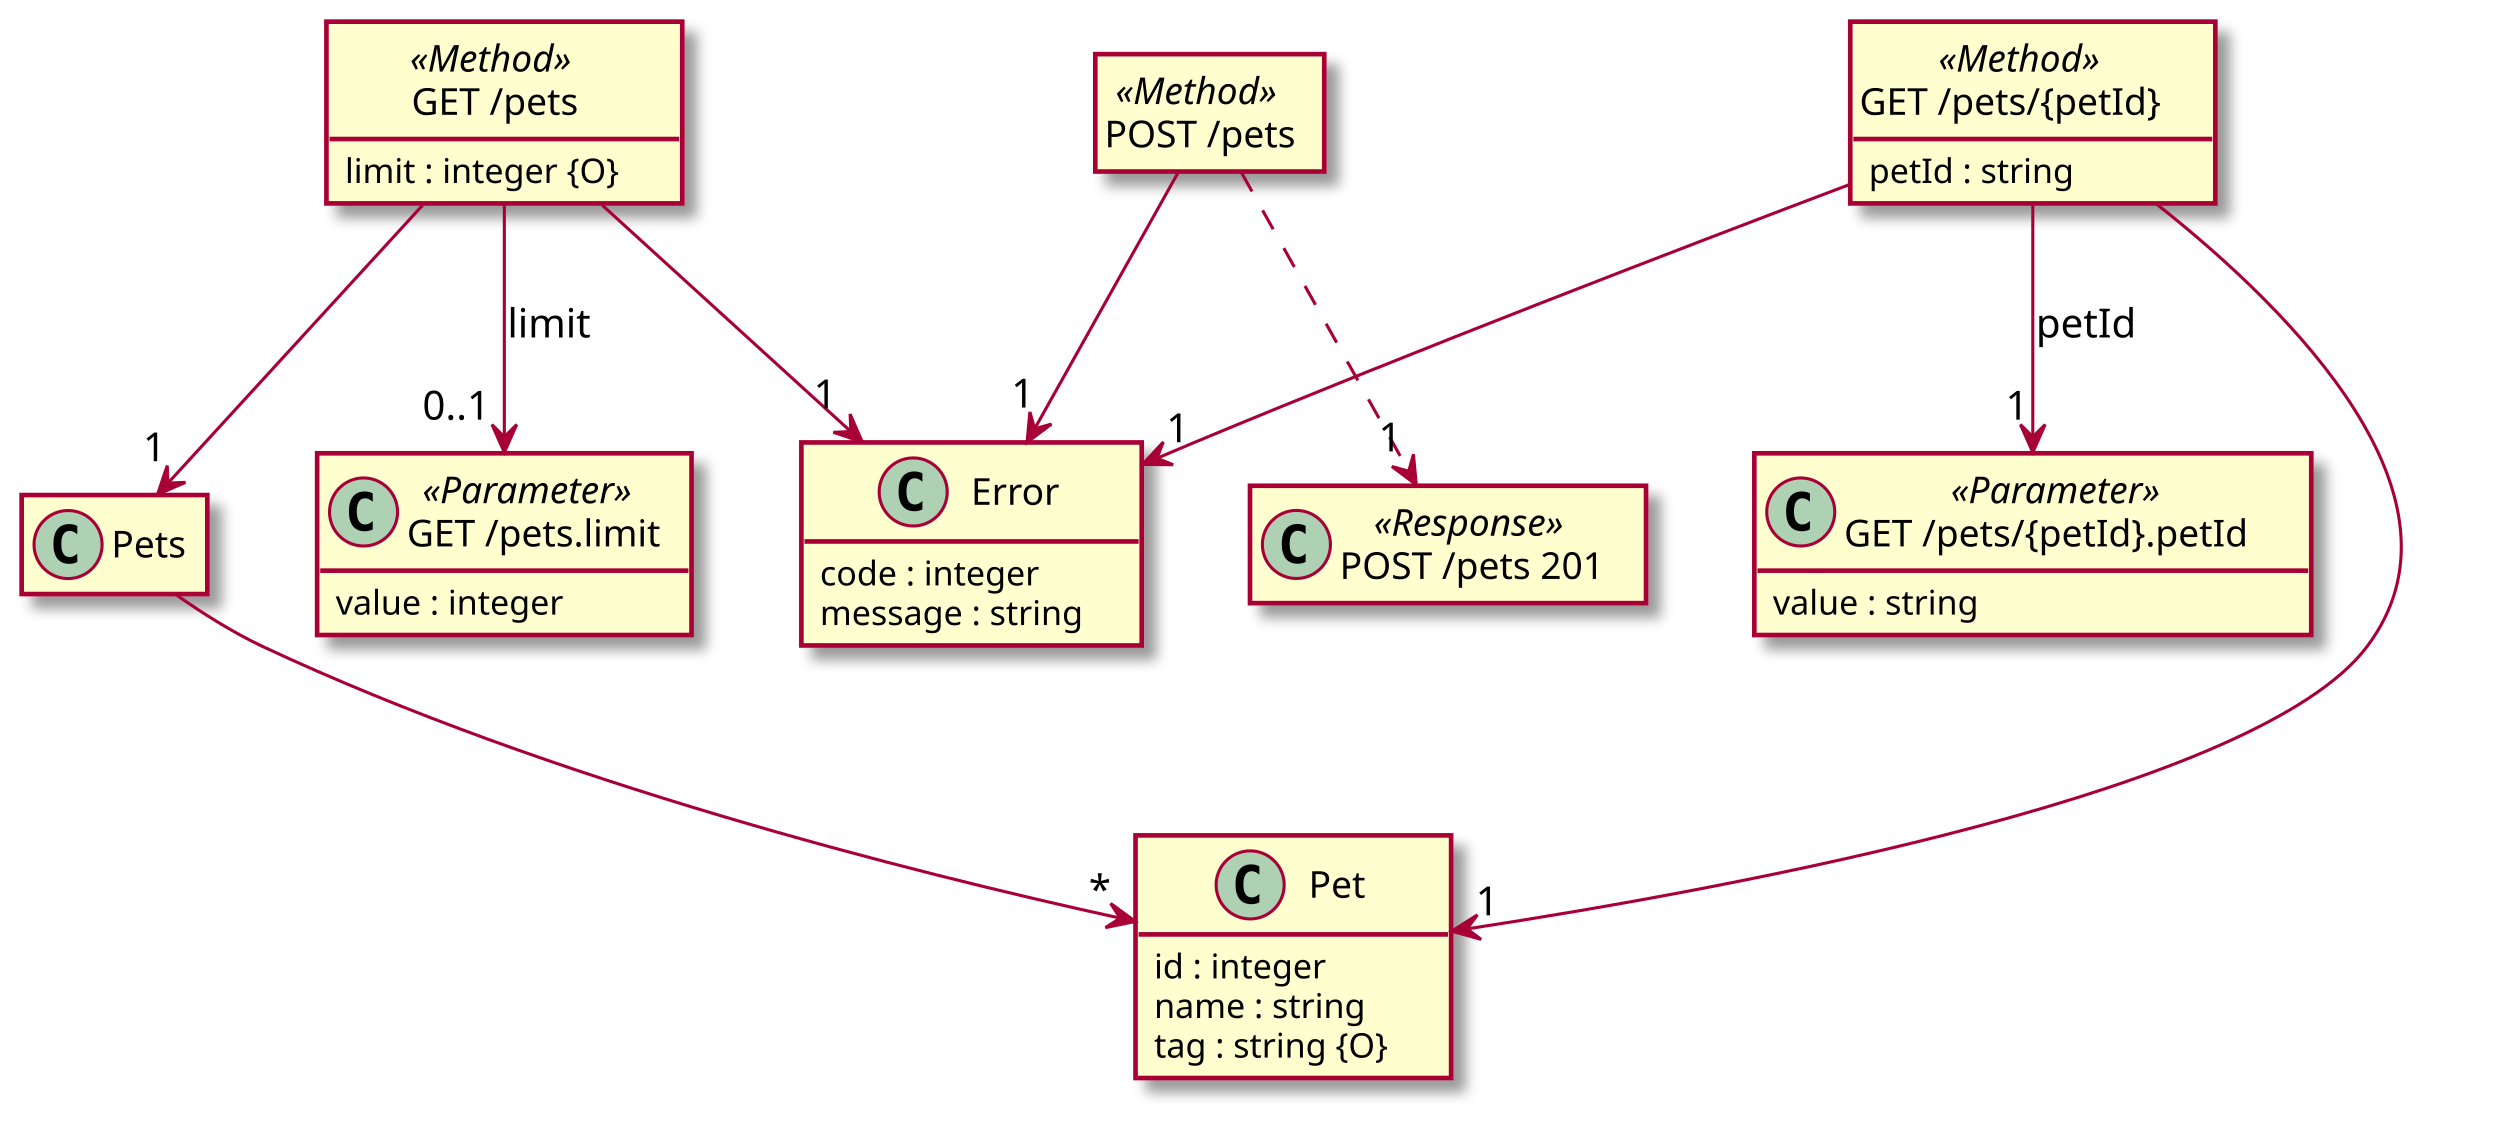
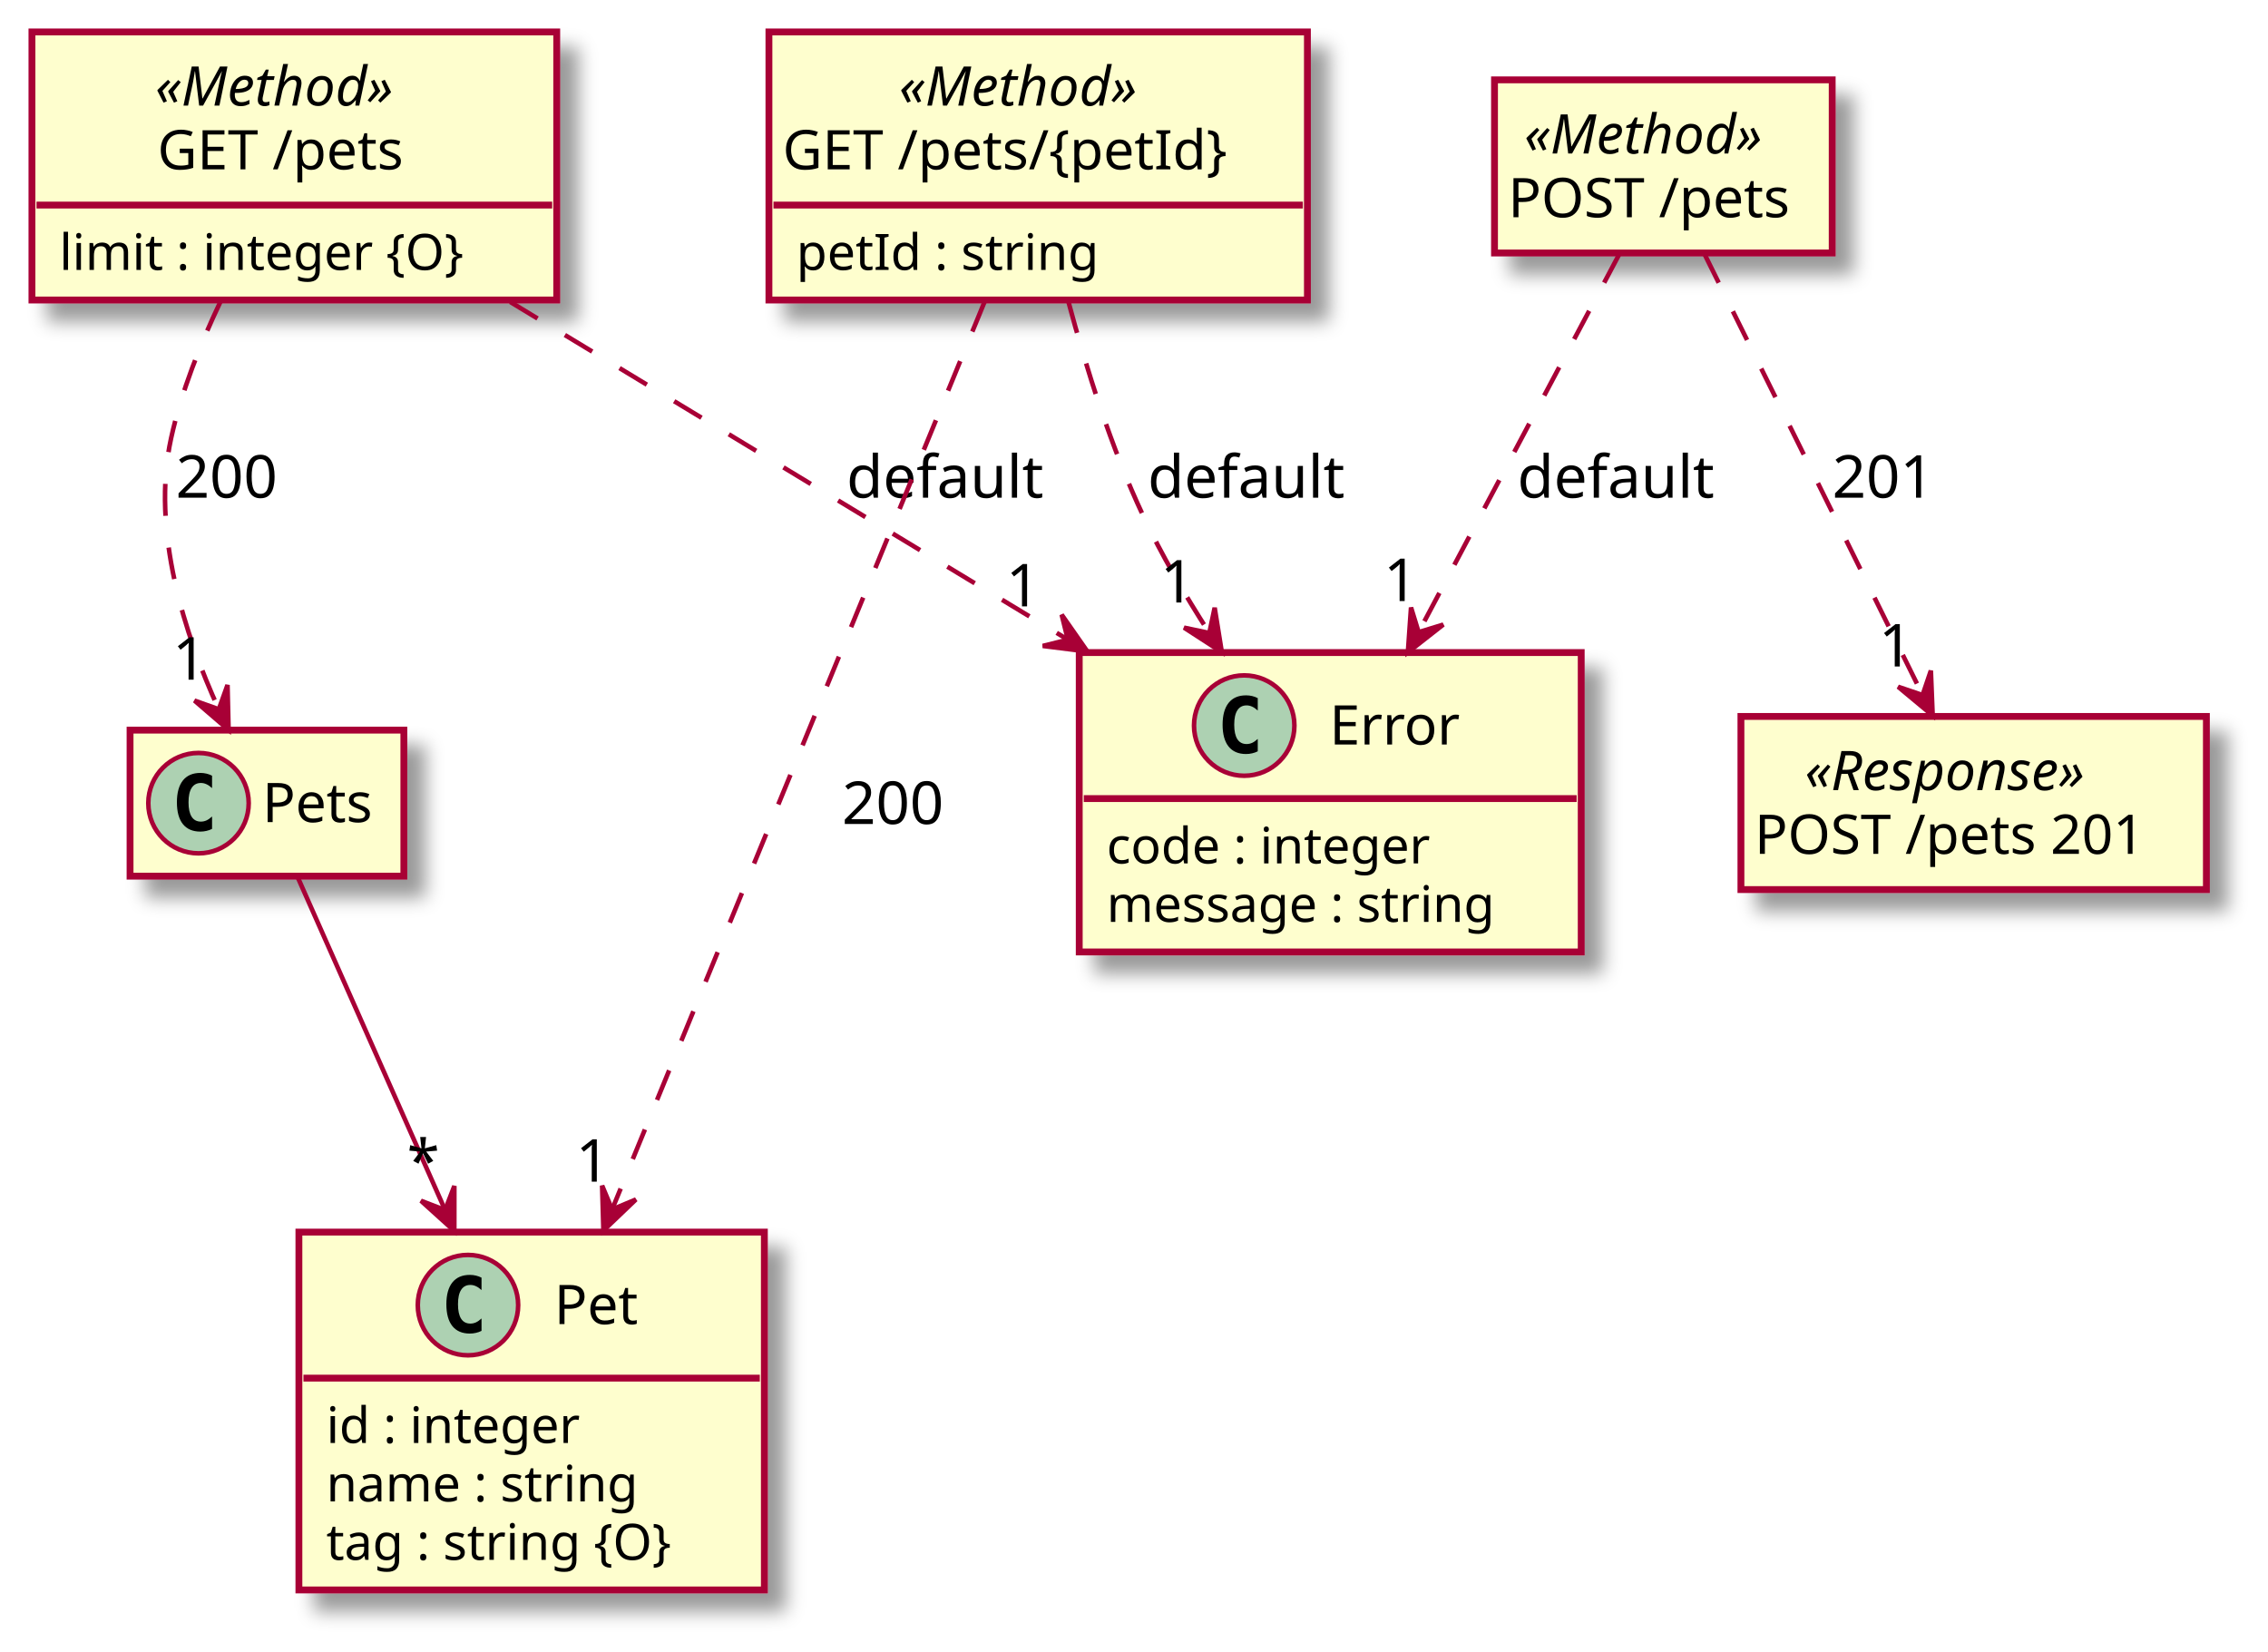
- <svg xmlns="http://www.w3.org/2000/svg" contentScriptType="application/ecmascript" contentStyleType="text/css" height="362px" preserveAspectRatio="none" style="width:808px;height:362px;" version="1.1" viewBox="0 0 808 362" width="808px" zoomAndPan="magnify">
+ <svg xmlns="http://www.w3.org/2000/svg" contentScriptType="application/ecmascript" contentStyleType="text/css" height="362px" preserveAspectRatio="none" style="width:497px;height:362px;" version="1.1" viewBox="0 0 497 362" width="497px" zoomAndPan="magnify">
  <defs>
-     <filter height="300%" id="f1x013q2lytw2e" width="300%" x="-1" y="-1">
+     <filter height="300%" id="f4owpgydwu437" width="300%" x="-1" y="-1">
      <feGaussianBlur result="blurOut" stdDeviation="2.0" />
      <feColorMatrix in="blurOut" result="blurOut2" type="matrix" values="0 0 0 0 0 0 0 0 0 0 0 0 0 0 0 0 0 0 .4 0" />
      <feOffset dx="4.0" dy="4.0" in="blurOut2" result="blurOut3" />
      <feBlend in="SourceGraphic" in2="blurOut3" mode="normal" />
    </filter>
  </defs>
  <g>
-     <rect codeLine="6" fill="#FEFECE" filter="url(#f1x013q2lytw2e)" height="78.414" id="Pet" style="stroke:#A80036;stroke-width:1.5;" width="102" x="367" y="270" />
-     <ellipse cx="404.05" cy="286" fill="#ADD1B2" rx="11" ry="11" style="stroke:#A80036;stroke-width:1.0;" />
-     <path d="M407.019,291.641 Q406.441,291.938 405.8,292.078 Q405.159,292.234 404.456,292.234 Q401.956,292.234 400.628,290.594 Q399.316,288.938 399.316,285.812 Q399.316,282.688 400.628,281.031 Q401.956,279.375 404.456,279.375 Q405.159,279.375 405.8,279.531 Q406.456,279.688 407.019,279.984 L407.019,282.703 Q406.394,282.125 405.8,281.859 Q405.206,281.578 404.581,281.578 Q403.238,281.578 402.55,282.656 Q401.863,283.719 401.863,285.812 Q401.863,287.906 402.55,288.984 Q403.238,290.047 404.581,290.047 Q405.206,290.047 405.8,289.781 Q406.394,289.5 407.019,288.922 L407.019,291.641 Z " fill="#000000" />
-     <text fill="#000000" font-family="sans-serif" font-size="12" lengthAdjust="spacing" textLength="21" x="422.95" y="290.154">Pet</text>
-     <line style="stroke:#A80036;stroke-width:1.5;" x1="368" x2="468" y1="302" y2="302" />
-     <text fill="#000000" font-family="sans-serif" font-size="11" lengthAdjust="spacing" textLength="62" x="373" y="316.21">id : integer</text>
-     <text fill="#000000" font-family="sans-serif" font-size="11" lengthAdjust="spacing" textLength="77" x="373" y="329.015">name : string</text>
-     <text fill="#000000" font-family="sans-serif" font-size="11" lengthAdjust="spacing" textLength="90" x="373" y="341.82">tag : string {O}</text>
-     <rect codeLine="12" fill="#FEFECE" filter="url(#f1x013q2lytw2e)" height="32" id="Pets" style="stroke:#A80036;stroke-width:1.5;" width="60" x="7" y="160" />
-     <ellipse cx="22" cy="176" fill="#ADD1B2" rx="11" ry="11" style="stroke:#A80036;stroke-width:1.0;" />
-     <path d="M24.969,181.641 Q24.391,181.938 23.75,182.078 Q23.109,182.234 22.406,182.234 Q19.906,182.234 18.578,180.594 Q17.266,178.938 17.266,175.812 Q17.266,172.688 18.578,171.031 Q19.906,169.375 22.406,169.375 Q23.109,169.375 23.75,169.531 Q24.406,169.688 24.969,169.984 L24.969,172.703 Q24.344,172.125 23.75,171.859 Q23.156,171.578 22.531,171.578 Q21.188,171.578 20.5,172.656 Q19.812,173.719 19.812,175.812 Q19.812,177.906 20.5,178.984 Q21.188,180.047 22.531,180.047 Q23.156,180.047 23.75,179.781 Q24.344,179.5 24.969,178.922 L24.969,181.641 Z " fill="#000000" />
-     <text fill="#000000" font-family="sans-serif" font-size="12" lengthAdjust="spacing" textLength="28" x="36" y="180.154">Pets</text>
-     <rect codeLine="15" fill="#FEFECE" filter="url(#f1x013q2lytw2e)" height="65.609" id="Error" style="stroke:#A80036;stroke-width:1.5;" width="110" x="259" y="143" />
-     <ellipse cx="295.15" cy="159" fill="#ADD1B2" rx="11" ry="11" style="stroke:#A80036;stroke-width:1.0;" />
-     <path d="M298.119,164.641 Q297.541,164.938 296.9,165.078 Q296.259,165.234 295.556,165.234 Q293.056,165.234 291.728,163.594 Q290.416,161.938 290.416,158.812 Q290.416,155.688 291.728,154.031 Q293.056,152.375 295.556,152.375 Q296.259,152.375 296.9,152.531 Q297.556,152.688 298.119,152.984 L298.119,155.703 Q297.494,155.125 296.9,154.859 Q296.306,154.578 295.681,154.578 Q294.337,154.578 293.65,155.656 Q292.962,156.719 292.962,158.812 Q292.962,160.906 293.65,161.984 Q294.337,163.047 295.681,163.047 Q296.306,163.047 296.9,162.781 Q297.494,162.5 298.119,161.922 L298.119,164.641 Z " fill="#000000" />
-     <text fill="#000000" font-family="sans-serif" font-size="12" lengthAdjust="spacing" textLength="31" x="313.85" y="163.154">Error</text>
-     <line style="stroke:#A80036;stroke-width:1.5;" x1="260" x2="368" y1="175" y2="175" />
-     <text fill="#000000" font-family="sans-serif" font-size="11" lengthAdjust="spacing" textLength="79" x="265" y="189.21">code : integer</text>
-     <text fill="#000000" font-family="sans-serif" font-size="11" lengthAdjust="spacing" textLength="98" x="265" y="202.015">message : string</text>
-     <rect codeLine="20" fill="#FEFECE" filter="url(#f1x013q2lytw2e)" height="58.742" id="GET /pets" style="stroke:#A80036;stroke-width:1.5;" width="115" x="105.5" y="7" />
-     <text fill="#000000" font-family="sans-serif" font-size="12" font-style="italic" lengthAdjust="spacing" textLength="61" x="132.5" y="23.139">«Method»</text>
-     <text fill="#000000" font-family="sans-serif" font-size="12" lengthAdjust="spacing" textLength="60" x="133" y="37.107">GET /pets</text>
-     <line style="stroke:#A80036;stroke-width:1.5;" x1="106.5" x2="219.5" y1="44.938" y2="44.938" />
-     <text fill="#000000" font-family="sans-serif" font-size="11" lengthAdjust="spacing" textLength="103" x="111.5" y="59.148">limit : integer {O}</text>
-     <rect codeLine="24" fill="#FEFECE" filter="url(#f1x013q2lytw2e)" height="58.742" id="GET /pets.limit" style="stroke:#A80036;stroke-width:1.5;" width="121" x="102.5" y="146.5" />
-     <ellipse cx="117.5" cy="165.469" fill="#ADD1B2" rx="11" ry="11" style="stroke:#A80036;stroke-width:1.0;" />
-     <path d="M120.469,171.109 Q119.891,171.406 119.25,171.547 Q118.609,171.703 117.906,171.703 Q115.406,171.703 114.078,170.062 Q112.766,168.406 112.766,165.281 Q112.766,162.156 114.078,160.5 Q115.406,158.844 117.906,158.844 Q118.609,158.844 119.25,159 Q119.906,159.156 120.469,159.453 L120.469,162.172 Q119.844,161.594 119.25,161.328 Q118.656,161.047 118.031,161.047 Q116.688,161.047 116,162.125 Q115.312,163.188 115.312,165.281 Q115.312,167.375 116,168.453 Q116.688,169.516 118.031,169.516 Q118.656,169.516 119.25,169.25 Q119.844,168.969 120.469,168.391 L120.469,171.109 Z " fill="#000000" />
-     <text fill="#000000" font-family="sans-serif" font-size="12" font-style="italic" lengthAdjust="spacing" textLength="79" x="136.5" y="162.639">«Parameter»</text>
-     <text fill="#000000" font-family="sans-serif" font-size="12" lengthAdjust="spacing" textLength="89" x="131.5" y="176.607">GET /pets.limit</text>
-     <line style="stroke:#A80036;stroke-width:1.5;" x1="103.5" x2="222.5" y1="184.438" y2="184.438" />
-     <text fill="#000000" font-family="sans-serif" font-size="11" lengthAdjust="spacing" textLength="82" x="108.5" y="198.648">value : integer</text>
-     <rect codeLine="28" fill="#FEFECE" filter="url(#f1x013q2lytw2e)" height="37.938" id="POST /pets" style="stroke:#A80036;stroke-width:1.5;" width="74" x="354" y="17.5" />
-     <text fill="#000000" font-family="sans-serif" font-size="12" font-style="italic" lengthAdjust="spacing" textLength="61" x="360.5" y="33.639">«Method»</text>
-     <text fill="#000000" font-family="sans-serif" font-size="12" lengthAdjust="spacing" textLength="68" x="357" y="47.607">POST /pets</text>
-     <rect codeLine="31" fill="#FEFECE" filter="url(#f1x013q2lytw2e)" height="37.938" id="POST /pets 201" style="stroke:#A80036;stroke-width:1.5;" width="128" x="404" y="157" />
-     <ellipse cx="419" cy="175.969" fill="#ADD1B2" rx="11" ry="11" style="stroke:#A80036;stroke-width:1.0;" />
-     <path d="M421.969,181.609 Q421.391,181.906 420.75,182.047 Q420.109,182.203 419.406,182.203 Q416.906,182.203 415.578,180.562 Q414.266,178.906 414.266,175.781 Q414.266,172.656 415.578,171 Q416.906,169.344 419.406,169.344 Q420.109,169.344 420.75,169.5 Q421.406,169.656 421.969,169.953 L421.969,172.672 Q421.344,172.094 420.75,171.828 Q420.156,171.547 419.531,171.547 Q418.188,171.547 417.5,172.625 Q416.812,173.688 416.812,175.781 Q416.812,177.875 417.5,178.953 Q418.188,180.016 419.531,180.016 Q420.156,180.016 420.75,179.75 Q421.344,179.469 421.969,178.891 L421.969,181.609 Z " fill="#000000" />
-     <text fill="#000000" font-family="sans-serif" font-size="12" font-style="italic" lengthAdjust="spacing" textLength="74" x="444" y="173.139">«Response»</text>
-     <text fill="#000000" font-family="sans-serif" font-size="12" lengthAdjust="spacing" textLength="96" x="433" y="187.107">POST /pets 201</text>
-     <rect codeLine="34" fill="#FEFECE" filter="url(#f1x013q2lytw2e)" height="58.742" id="GET /pets/{petId}" style="stroke:#A80036;stroke-width:1.5;" width="118" x="598" y="7" />
-     <text fill="#000000" font-family="sans-serif" font-size="12" font-style="italic" lengthAdjust="spacing" textLength="61" x="626.5" y="23.139">«Method»</text>
-     <text fill="#000000" font-family="sans-serif" font-size="12" lengthAdjust="spacing" textLength="112" x="601" y="37.107">GET /pets/{petId}</text>
-     <line style="stroke:#A80036;stroke-width:1.5;" x1="599" x2="715" y1="44.938" y2="44.938" />
-     <text fill="#000000" font-family="sans-serif" font-size="11" lengthAdjust="spacing" textLength="73" x="604" y="59.148">petId : string</text>
-     <rect codeLine="38" fill="#FEFECE" filter="url(#f1x013q2lytw2e)" height="58.742" id="GET /pets/{petId}.petId" style="stroke:#A80036;stroke-width:1.5;" width="180" x="567" y="146.5" />
-     <ellipse cx="582" cy="165.469" fill="#ADD1B2" rx="11" ry="11" style="stroke:#A80036;stroke-width:1.0;" />
-     <path d="M584.969,171.109 Q584.391,171.406 583.75,171.547 Q583.109,171.703 582.406,171.703 Q579.906,171.703 578.578,170.062 Q577.266,168.406 577.266,165.281 Q577.266,162.156 578.578,160.5 Q579.906,158.844 582.406,158.844 Q583.109,158.844 583.75,159 Q584.406,159.156 584.969,159.453 L584.969,162.172 Q584.344,161.594 583.75,161.328 Q583.156,161.047 582.531,161.047 Q581.188,161.047 580.5,162.125 Q579.812,163.188 579.812,165.281 Q579.812,167.375 580.5,168.453 Q581.188,169.516 582.531,169.516 Q583.156,169.516 583.75,169.25 Q584.344,168.969 584.969,168.391 L584.969,171.109 Z " fill="#000000" />
-     <text fill="#000000" font-family="sans-serif" font-size="12" font-style="italic" lengthAdjust="spacing" textLength="79" x="630.5" y="162.639">«Parameter»</text>
-     <text fill="#000000" font-family="sans-serif" font-size="12" lengthAdjust="spacing" textLength="148" x="596" y="176.607">GET /pets/{petId}.petId</text>
-     <line style="stroke:#A80036;stroke-width:1.5;" x1="568" x2="746" y1="184.438" y2="184.438" />
-     <text fill="#000000" font-family="sans-serif" font-size="11" lengthAdjust="spacing" textLength="75" x="573" y="198.648">value : string</text>
-     <path codeLine="42" d="M56.76,192.11 C65.13,197.99 75.21,204.41 85,209 C177.74,252.49 293.98,281.85 361.73,296.68 " fill="none" id="Pets-to-Pet" style="stroke:#A80036;stroke-width:1.0;" />
-     <polygon fill="#A80036" points="366.92,297.81,358.969,291.997,362.033,296.753,357.278,299.816,366.92,297.81" style="stroke:#A80036;stroke-width:1.0;" />
-     <text fill="#000000" font-family="sans-serif" font-size="13" lengthAdjust="spacing" textLength="7" x="351.904" y="292.111">*</text>
-     <path codeLine="44" d="M163,66.32 C163,88.14 163,118.17 163,141.13 " fill="none" id="GET /pets-to-GET /pets.limit" style="stroke:#A80036;stroke-width:1.0;" />
-     <polygon fill="#A80036" points="163,146.21,167,137.21,163,141.21,159,137.21,163,146.21" style="stroke:#A80036;stroke-width:1.0;" />
-     <text fill="#000000" font-family="sans-serif" font-size="13" lengthAdjust="spacing" textLength="27" x="164" y="109.067">limit</text>
-     <text fill="#000000" font-family="sans-serif" font-size="13" lengthAdjust="spacing" textLength="24" x="136.525" y="135.626">0..1</text>
-     <path codeLine="46" d="M136.59,66.32 C111.89,93.27 75.72,132.75 54.45,155.96 " fill="none" id="GET /pets-to-Pets" style="stroke:#A80036;stroke-width:1.0;" />
-     <polygon fill="#A80036" points="50.91,159.82,59.944,155.898,54.292,156.138,54.053,150.486,50.91,159.82" style="stroke:#A80036;stroke-width:1.0;" />
-     <text fill="#000000" font-family="sans-serif" font-size="13" lengthAdjust="spacing" textLength="8" x="46.193" y="149.065">1</text>
-     <path codeLine="48" d="M194.65,66.32 C217.97,87.55 249.82,116.55 274.75,139.26 " fill="none" id="GET /pets-to-Error" style="stroke:#A80036;stroke-width:1.0;" />
-     <polygon fill="#A80036" points="278.69,142.85,274.749,133.824,275.001,139.475,269.349,139.727,278.69,142.85" style="stroke:#A80036;stroke-width:1.0;" />
-     <text fill="#000000" font-family="sans-serif" font-size="13" lengthAdjust="spacing" textLength="8" x="262.951" y="131.965">1</text>
-     <path codeLine="50" d="M401.23,55.76 C415.15,80.62 440.06,125.11 455.21,152.15 " fill="none" id="POST /pets-to-POST /pets 201" style="stroke:#A80036;stroke-width:1.0;stroke-dasharray:7.0,7.0;" />
-     <polygon fill="#A80036" points="457.73,156.67,456.831,146.862,455.291,152.305,449.848,150.765,457.73,156.67" style="stroke:#A80036;stroke-width:1.0;" />
-     <text fill="#000000" font-family="sans-serif" font-size="13" lengthAdjust="spacing" textLength="8" x="445.538" y="145.884">1</text>
-     <path codeLine="52" d="M380.77,55.76 C369.02,76.75 349.42,111.74 334.49,138.41 " fill="none" id="POST /pets-to-Error" style="stroke:#A80036;stroke-width:1.0;" />
-     <polygon fill="#A80036" points="331.95,142.95,339.84,137.056,334.395,138.589,332.862,133.143,331.95,142.95" style="stroke:#A80036;stroke-width:1.0;" />
-     <text fill="#000000" font-family="sans-serif" font-size="13" lengthAdjust="spacing" textLength="8" x="326.827" y="131.707">1</text>
-     <path codeLine="54" d="M657,66.32 C657,88.14 657,118.17 657,141.13 " fill="none" id="GET /pets/{petId}-to-GET /pets/{petId}.petId" style="stroke:#A80036;stroke-width:1.0;" />
-     <polygon fill="#A80036" points="657,146.21,661,137.21,657,141.21,653,137.21,657,146.21" style="stroke:#A80036;stroke-width:1.0;" />
-     <text fill="#000000" font-family="sans-serif" font-size="13" lengthAdjust="spacing" textLength="32" x="658" y="109.067">petId</text>
-     <text fill="#000000" font-family="sans-serif" font-size="13" lengthAdjust="spacing" textLength="8" x="648.175" y="135.626">1</text>
-     <path codeLine="56" d="M697.19,66.09 C741.23,100.94 801.14,161.11 765,209 C729.96,255.44 563.1,286.61 474.15,300.22 " fill="none" id="GET /pets/{petId}-to-Pet" style="stroke:#A80036;stroke-width:1.0;" />
-     <polygon fill="#A80036" points="469.19,300.97,478.685,303.588,474.135,300.227,477.496,295.677,469.19,300.97" style="stroke:#A80036;stroke-width:1.0;" />
-     <text fill="#000000" font-family="sans-serif" font-size="13" lengthAdjust="spacing" textLength="8" x="476.951" y="295.833">1</text>
-     <path codeLine="58" d="M597.74,59.65 C542.62,80.47 458.35,112.86 386,143 C382.1,144.63 378.09,146.33 374.05,148.06 " fill="none" id="GET /pets/{petId}-to-Error" style="stroke:#A80036;stroke-width:1.0;" />
-     <polygon fill="#A80036" points="369.31,150.1,379.158,150.194,373.898,148.113,375.979,142.853,369.31,150.1" style="stroke:#A80036;stroke-width:1.0;" />
-     <text fill="#000000" font-family="sans-serif" font-size="13" lengthAdjust="spacing" textLength="8" x="376.909" y="142.921">1</text>
+     <rect codeLine="8" fill="#FEFECE" filter="url(#f4owpgydwu437)" height="78.414" id="Pet" style="stroke:#A80036;stroke-width:1.5;" width="102" x="65.5" y="270" />
+     <ellipse cx="102.55" cy="286" fill="#ADD1B2" rx="11" ry="11" style="stroke:#A80036;stroke-width:1.0;" />
+     <path d="M105.519,291.641 Q104.941,291.938 104.3,292.078 Q103.659,292.234 102.956,292.234 Q100.456,292.234 99.128,290.594 Q97.816,288.938 97.816,285.812 Q97.816,282.688 99.128,281.031 Q100.456,279.375 102.956,279.375 Q103.659,279.375 104.3,279.531 Q104.956,279.688 105.519,279.984 L105.519,282.703 Q104.894,282.125 104.3,281.859 Q103.706,281.578 103.081,281.578 Q101.737,281.578 101.05,282.656 Q100.362,283.719 100.362,285.812 Q100.362,287.906 101.05,288.984 Q101.737,290.047 103.081,290.047 Q103.706,290.047 104.3,289.781 Q104.894,289.5 105.519,288.922 L105.519,291.641 Z " fill="#000000" />
+     <text fill="#000000" font-family="sans-serif" font-size="12" lengthAdjust="spacing" textLength="21" x="121.45" y="290.154">Pet</text>
+     <line style="stroke:#A80036;stroke-width:1.5;" x1="66.5" x2="166.5" y1="302" y2="302" />
+     <text fill="#000000" font-family="sans-serif" font-size="11" lengthAdjust="spacing" textLength="62" x="71.5" y="316.21">id : integer</text>
+     <text fill="#000000" font-family="sans-serif" font-size="11" lengthAdjust="spacing" textLength="77" x="71.5" y="329.015">name : string</text>
+     <text fill="#000000" font-family="sans-serif" font-size="11" lengthAdjust="spacing" textLength="90" x="71.5" y="341.82">tag : string {O}</text>
+     <rect codeLine="14" fill="#FEFECE" filter="url(#f4owpgydwu437)" height="32" id="Pets" style="stroke:#A80036;stroke-width:1.5;" width="60" x="28.5" y="160" />
+     <ellipse cx="43.5" cy="176" fill="#ADD1B2" rx="11" ry="11" style="stroke:#A80036;stroke-width:1.0;" />
+     <path d="M46.469,181.641 Q45.891,181.938 45.25,182.078 Q44.609,182.234 43.906,182.234 Q41.406,182.234 40.078,180.594 Q38.766,178.938 38.766,175.812 Q38.766,172.688 40.078,171.031 Q41.406,169.375 43.906,169.375 Q44.609,169.375 45.25,169.531 Q45.906,169.688 46.469,169.984 L46.469,172.703 Q45.844,172.125 45.25,171.859 Q44.656,171.578 44.031,171.578 Q42.688,171.578 42,172.656 Q41.312,173.719 41.312,175.812 Q41.312,177.906 42,178.984 Q42.688,180.047 44.031,180.047 Q44.656,180.047 45.25,179.781 Q45.844,179.5 46.469,178.922 L46.469,181.641 Z " fill="#000000" />
+     <text fill="#000000" font-family="sans-serif" font-size="12" lengthAdjust="spacing" textLength="28" x="57.5" y="180.154">Pets</text>
+     <rect codeLine="17" fill="#FEFECE" filter="url(#f4owpgydwu437)" height="65.609" id="Error" style="stroke:#A80036;stroke-width:1.5;" width="110" x="236.5" y="143" />
+     <ellipse cx="272.65" cy="159" fill="#ADD1B2" rx="11" ry="11" style="stroke:#A80036;stroke-width:1.0;" />
+     <path d="M275.619,164.641 Q275.041,164.938 274.4,165.078 Q273.759,165.234 273.056,165.234 Q270.556,165.234 269.228,163.594 Q267.916,161.938 267.916,158.812 Q267.916,155.688 269.228,154.031 Q270.556,152.375 273.056,152.375 Q273.759,152.375 274.4,152.531 Q275.056,152.688 275.619,152.984 L275.619,155.703 Q274.994,155.125 274.4,154.859 Q273.806,154.578 273.181,154.578 Q271.837,154.578 271.15,155.656 Q270.462,156.719 270.462,158.812 Q270.462,160.906 271.15,161.984 Q271.837,163.047 273.181,163.047 Q273.806,163.047 274.4,162.781 Q274.994,162.5 275.619,161.922 L275.619,164.641 Z " fill="#000000" />
+     <text fill="#000000" font-family="sans-serif" font-size="12" lengthAdjust="spacing" textLength="31" x="291.35" y="163.154">Error</text>
+     <line style="stroke:#A80036;stroke-width:1.5;" x1="237.5" x2="345.5" y1="175" y2="175" />
+     <text fill="#000000" font-family="sans-serif" font-size="11" lengthAdjust="spacing" textLength="79" x="242.5" y="189.21">code : integer</text>
+     <text fill="#000000" font-family="sans-serif" font-size="11" lengthAdjust="spacing" textLength="98" x="242.5" y="202.015">message : string</text>
+     <rect codeLine="22" fill="#FEFECE" filter="url(#f4owpgydwu437)" height="58.742" id="GET /pets" style="stroke:#A80036;stroke-width:1.5;" width="115" x="7" y="7" />
+     <text fill="#000000" font-family="sans-serif" font-size="12" font-style="italic" lengthAdjust="spacing" textLength="61" x="34" y="23.139">«Method»</text>
+     <text fill="#000000" font-family="sans-serif" font-size="12" lengthAdjust="spacing" textLength="60" x="34.5" y="37.107">GET /pets</text>
+     <line style="stroke:#A80036;stroke-width:1.5;" x1="8" x2="121" y1="44.938" y2="44.938" />
+     <text fill="#000000" font-family="sans-serif" font-size="11" lengthAdjust="spacing" textLength="103" x="13" y="59.148">limit : integer {O}</text>
+     <rect codeLine="26" fill="#FEFECE" filter="url(#f4owpgydwu437)" height="37.938" id="POST /pets" style="stroke:#A80036;stroke-width:1.5;" width="74" x="327.5" y="17.5" />
+     <text fill="#000000" font-family="sans-serif" font-size="12" font-style="italic" lengthAdjust="spacing" textLength="61" x="334" y="33.639">«Method»</text>
+     <text fill="#000000" font-family="sans-serif" font-size="12" lengthAdjust="spacing" textLength="68" x="330.5" y="47.607">POST /pets</text>
+     <rect codeLine="29" fill="#FEFECE" filter="url(#f4owpgydwu437)" height="37.938" id="POST /pets 201" style="stroke:#A80036;stroke-width:1.5;" width="102" x="381.5" y="157" />
+     <text fill="#000000" font-family="sans-serif" font-size="12" font-style="italic" lengthAdjust="spacing" textLength="74" x="395.5" y="173.139">«Response»</text>
+     <text fill="#000000" font-family="sans-serif" font-size="12" lengthAdjust="spacing" textLength="96" x="384.5" y="187.107">POST /pets 201</text>
+     <rect codeLine="32" fill="#FEFECE" filter="url(#f4owpgydwu437)" height="58.742" id="GET /pets/{petId}" style="stroke:#A80036;stroke-width:1.5;" width="118" x="168.5" y="7" />
+     <text fill="#000000" font-family="sans-serif" font-size="12" font-style="italic" lengthAdjust="spacing" textLength="61" x="197" y="23.139">«Method»</text>
+     <text fill="#000000" font-family="sans-serif" font-size="12" lengthAdjust="spacing" textLength="112" x="171.5" y="37.107">GET /pets/{petId}</text>
+     <line style="stroke:#A80036;stroke-width:1.5;" x1="169.5" x2="285.5" y1="44.938" y2="44.938" />
+     <text fill="#000000" font-family="sans-serif" font-size="11" lengthAdjust="spacing" textLength="73" x="174.5" y="59.148">petId : string</text>
+     <path codeLine="36" d="M65.15,192.03 C73,209.74 86.37,239.96 97.51,265.1 " fill="none" id="Pets-to-Pet" style="stroke:#A80036;stroke-width:1.0;" />
+     <polygon fill="#A80036" points="99.56,269.74,99.566,259.891,97.532,265.17,92.253,263.136,99.56,269.74" style="stroke:#A80036;stroke-width:1.0;" />
+     <text fill="#000000" font-family="sans-serif" font-size="13" lengthAdjust="spacing" textLength="7" x="89.175" y="259.039">*</text>
+     <path codeLine="38" d="M48.32,66.09 C43.91,75.34 39.73,85.84 37.5,96 C33.03,116.35 40.59,139.34 47.86,155.25 " fill="none" id="GET /pets-to-Pets" style="stroke:#A80036;stroke-width:1.0;stroke-dasharray:7.0,7.0;" />
+     <polygon fill="#A80036" points="50.09,159.95,49.856,150.104,47.951,155.43,42.625,153.526,50.09,159.95" style="stroke:#A80036;stroke-width:1.0;" />
+     <text fill="#000000" font-family="sans-serif" font-size="13" lengthAdjust="spacing" textLength="24" x="38.5" y="109.067">200</text>
+     <text fill="#000000" font-family="sans-serif" font-size="13" lengthAdjust="spacing" textLength="8" x="37.824" y="148.944">1</text>
+     <path codeLine="40" d="M111.81,66.16 C147.27,87.64 195.98,117.14 233.74,140.01 " fill="none" id="GET /pets-to-Error" style="stroke:#A80036;stroke-width:1.0;stroke-dasharray:7.0,7.0;" />
+     <polygon fill="#A80036" points="238.29,142.77,232.65,134.696,234.009,140.187,228.518,141.546,238.29,142.77" style="stroke:#A80036;stroke-width:1.0;" />
+     <text fill="#000000" font-family="sans-serif" font-size="13" lengthAdjust="spacing" textLength="44" x="185.5" y="109.067">default</text>
+     <text fill="#000000" font-family="sans-serif" font-size="13" lengthAdjust="spacing" textLength="8" x="220.457" y="132.881">1</text>
+     <path codeLine="42" d="M373.52,55.68 C379.25,67.22 386.81,82.49 393.5,96 C402.84,114.89 413.42,136.32 421.2,152.09 " fill="none" id="POST /pets-to-POST /pets 201" style="stroke:#A80036;stroke-width:1.0;stroke-dasharray:7.0,7.0;" />
+     <polygon fill="#A80036" points="423.52,156.8,423.123,146.959,421.307,152.316,415.95,150.5,423.52,156.8" style="stroke:#A80036;stroke-width:1.0;" />
+     <text fill="#000000" font-family="sans-serif" font-size="13" lengthAdjust="spacing" textLength="24" x="401.5" y="109.067">201</text>
+     <text fill="#000000" font-family="sans-serif" font-size="13" lengthAdjust="spacing" textLength="8" x="411.707" y="146.053">1</text>
+     <path codeLine="44" d="M354.81,55.76 C343.66,76.75 325.08,111.74 310.93,138.41 " fill="none" id="POST /pets-to-Error" style="stroke:#A80036;stroke-width:1.0;stroke-dasharray:7.0,7.0;" />
+     <polygon fill="#A80036" points="308.52,142.95,316.272,136.875,310.864,138.534,309.206,133.125,308.52,142.95" style="stroke:#A80036;stroke-width:1.0;" />
+     <text fill="#000000" font-family="sans-serif" font-size="13" lengthAdjust="spacing" textLength="44" x="332.5" y="109.067">default</text>
+     <text fill="#000000" font-family="sans-serif" font-size="13" lengthAdjust="spacing" textLength="8" x="303.205" y="131.707">1</text>
+     <path codeLine="46" d="M215.73,66.19 C196.23,113.71 157.12,209.01 134.26,264.73 " fill="none" id="GET /pets/{petId}-to-Pet" style="stroke:#A80036;stroke-width:1.0;stroke-dasharray:7.0,7.0;" />
+     <polygon fill="#A80036" points="132.23,269.66,139.348,262.853,134.129,265.034,131.947,259.815,132.23,269.66" style="stroke:#A80036;stroke-width:1.0;" />
+     <text fill="#000000" font-family="sans-serif" font-size="13" lengthAdjust="spacing" textLength="24" x="184.5" y="180.567">200</text>
+     <text fill="#000000" font-family="sans-serif" font-size="13" lengthAdjust="spacing" textLength="8" x="126.173" y="258.946">1</text>
+     <path codeLine="48" d="M234.15,66.19 C238.01,80.6 243.5,98.12 250.5,113 C254.53,121.57 259.63,130.32 264.84,138.45 " fill="none" id="GET /pets/{petId}-to-Error" style="stroke:#A80036;stroke-width:1.0;stroke-dasharray:7.0,7.0;" />
+     <polygon fill="#A80036" points="267.74,142.9,266.176,133.176,265.01,138.711,259.474,137.545,267.74,142.9" style="stroke:#A80036;stroke-width:1.0;" />
+     <text fill="#000000" font-family="sans-serif" font-size="13" lengthAdjust="spacing" textLength="44" x="251.5" y="109.067">default</text>
+     <text fill="#000000" font-family="sans-serif" font-size="13" lengthAdjust="spacing" textLength="8" x="254.275" y="132.025">1</text>
  </g>
</svg>
